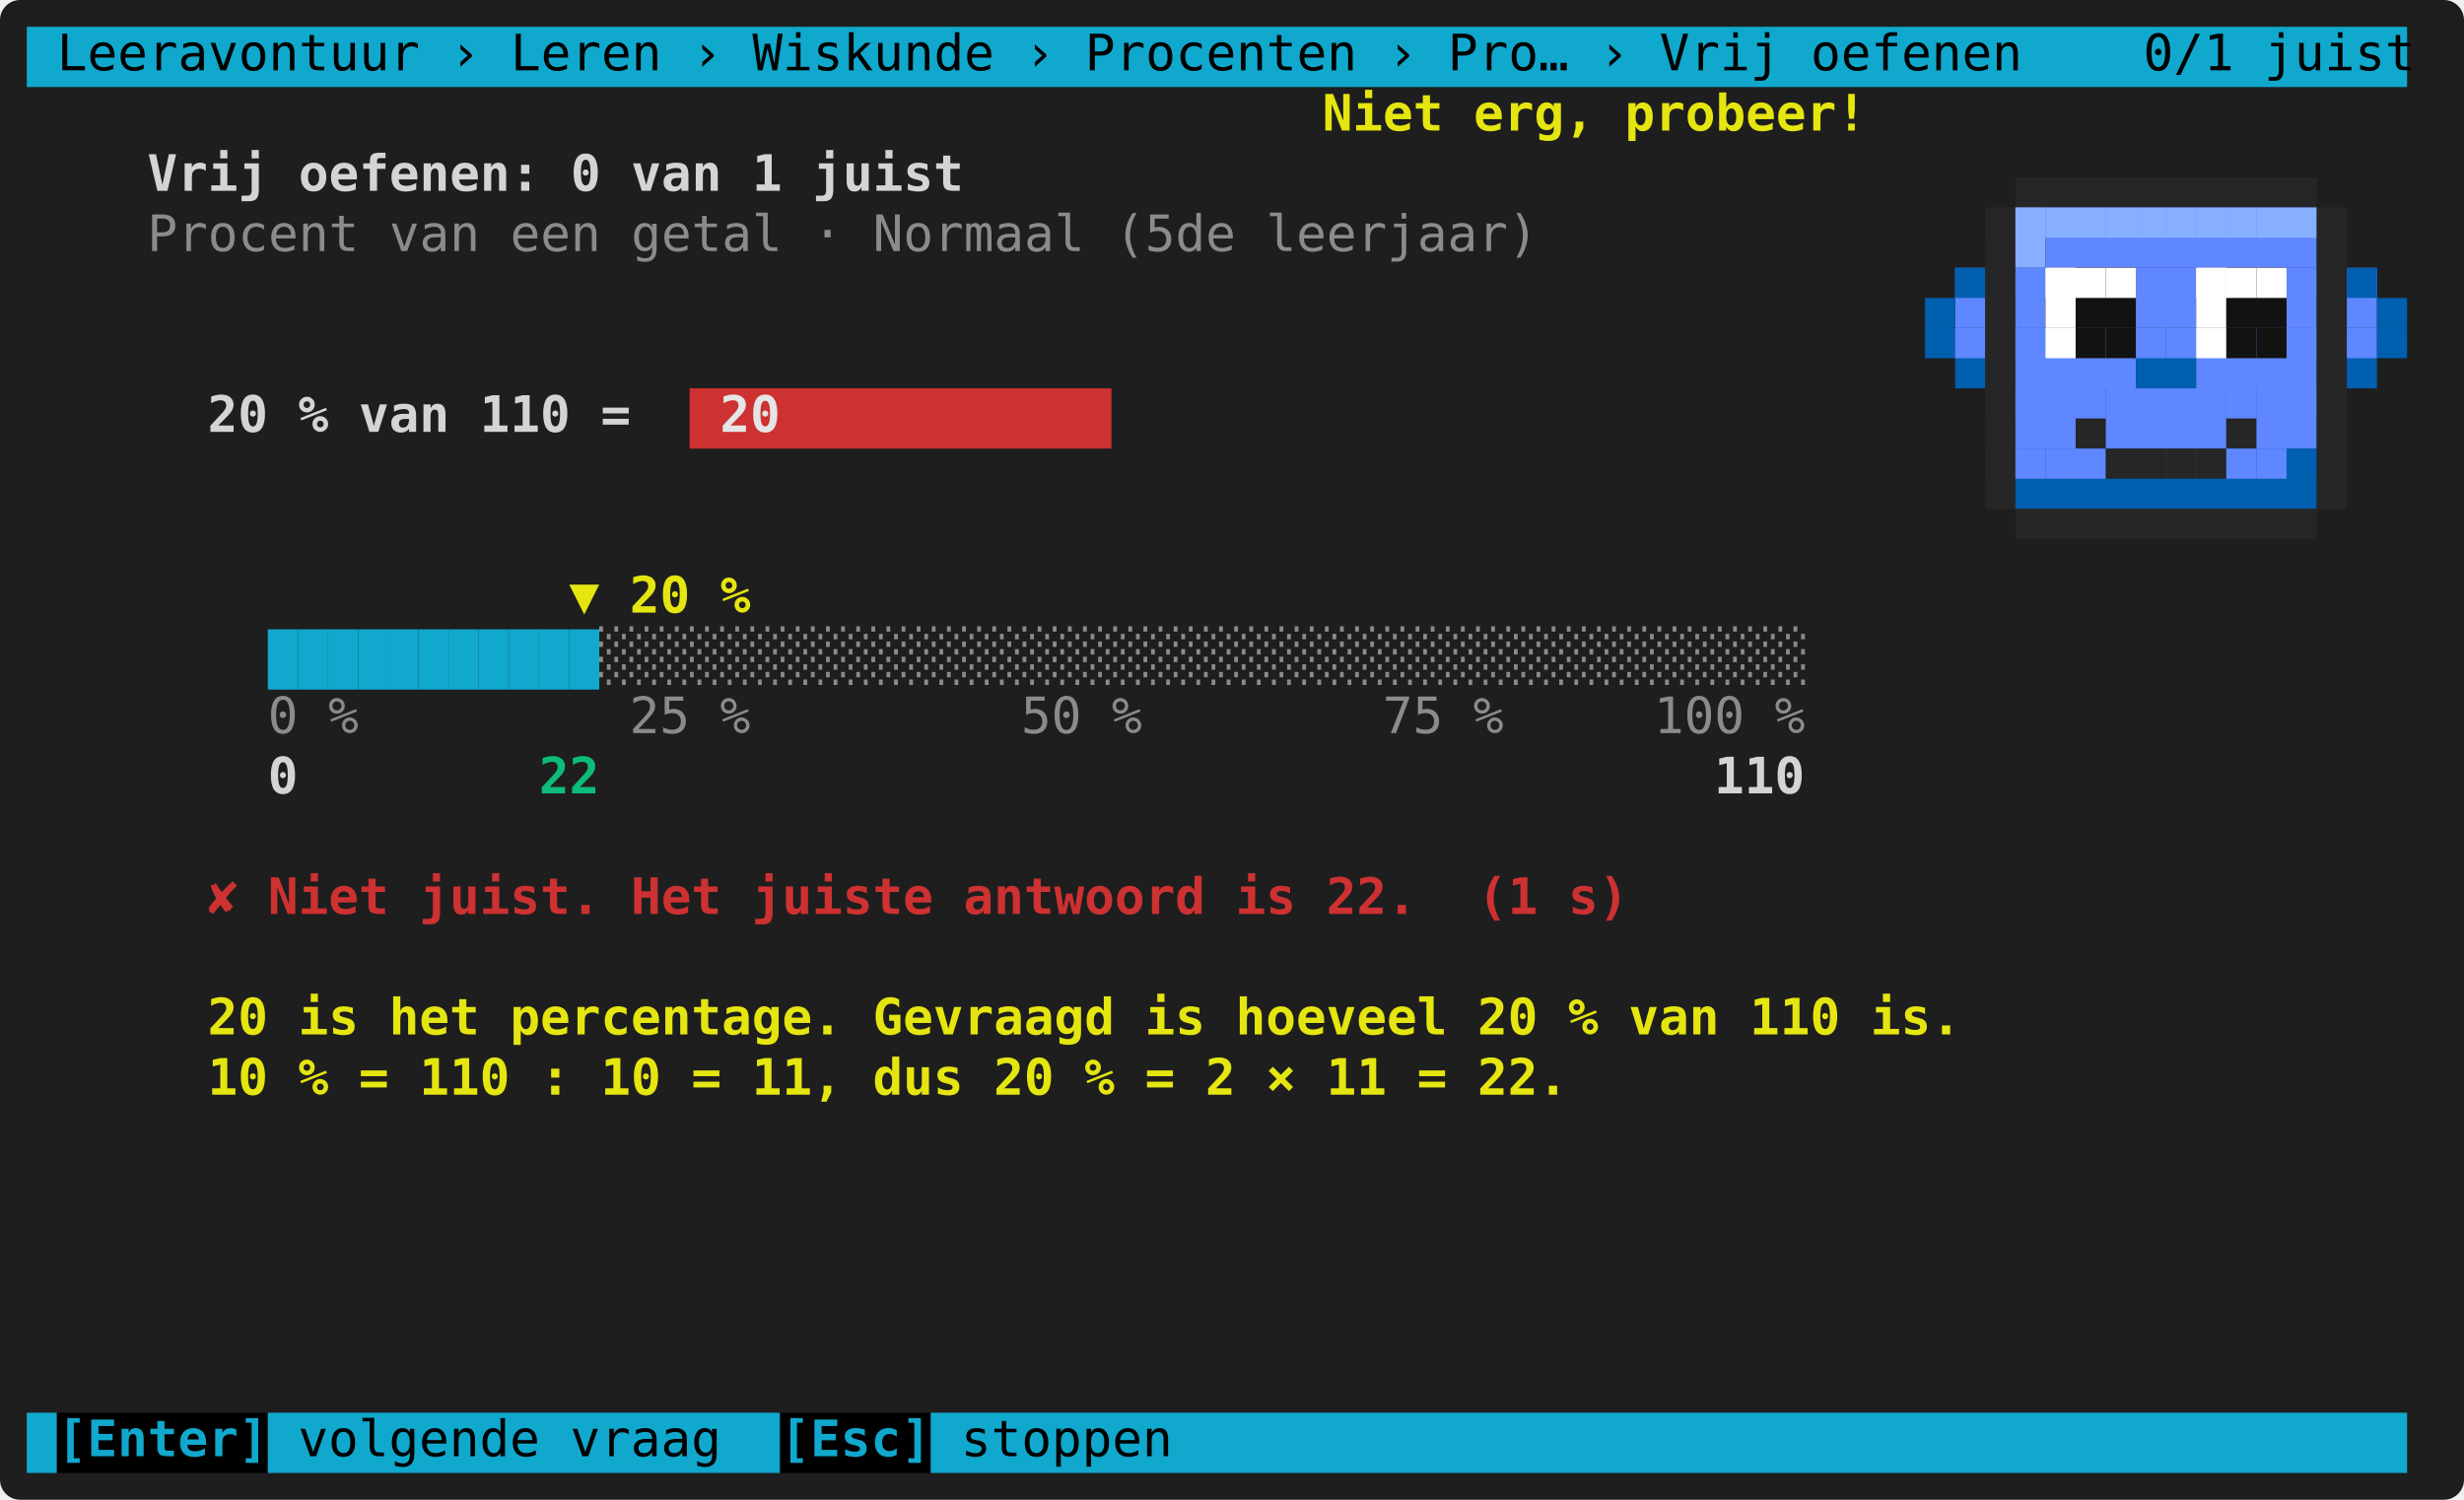
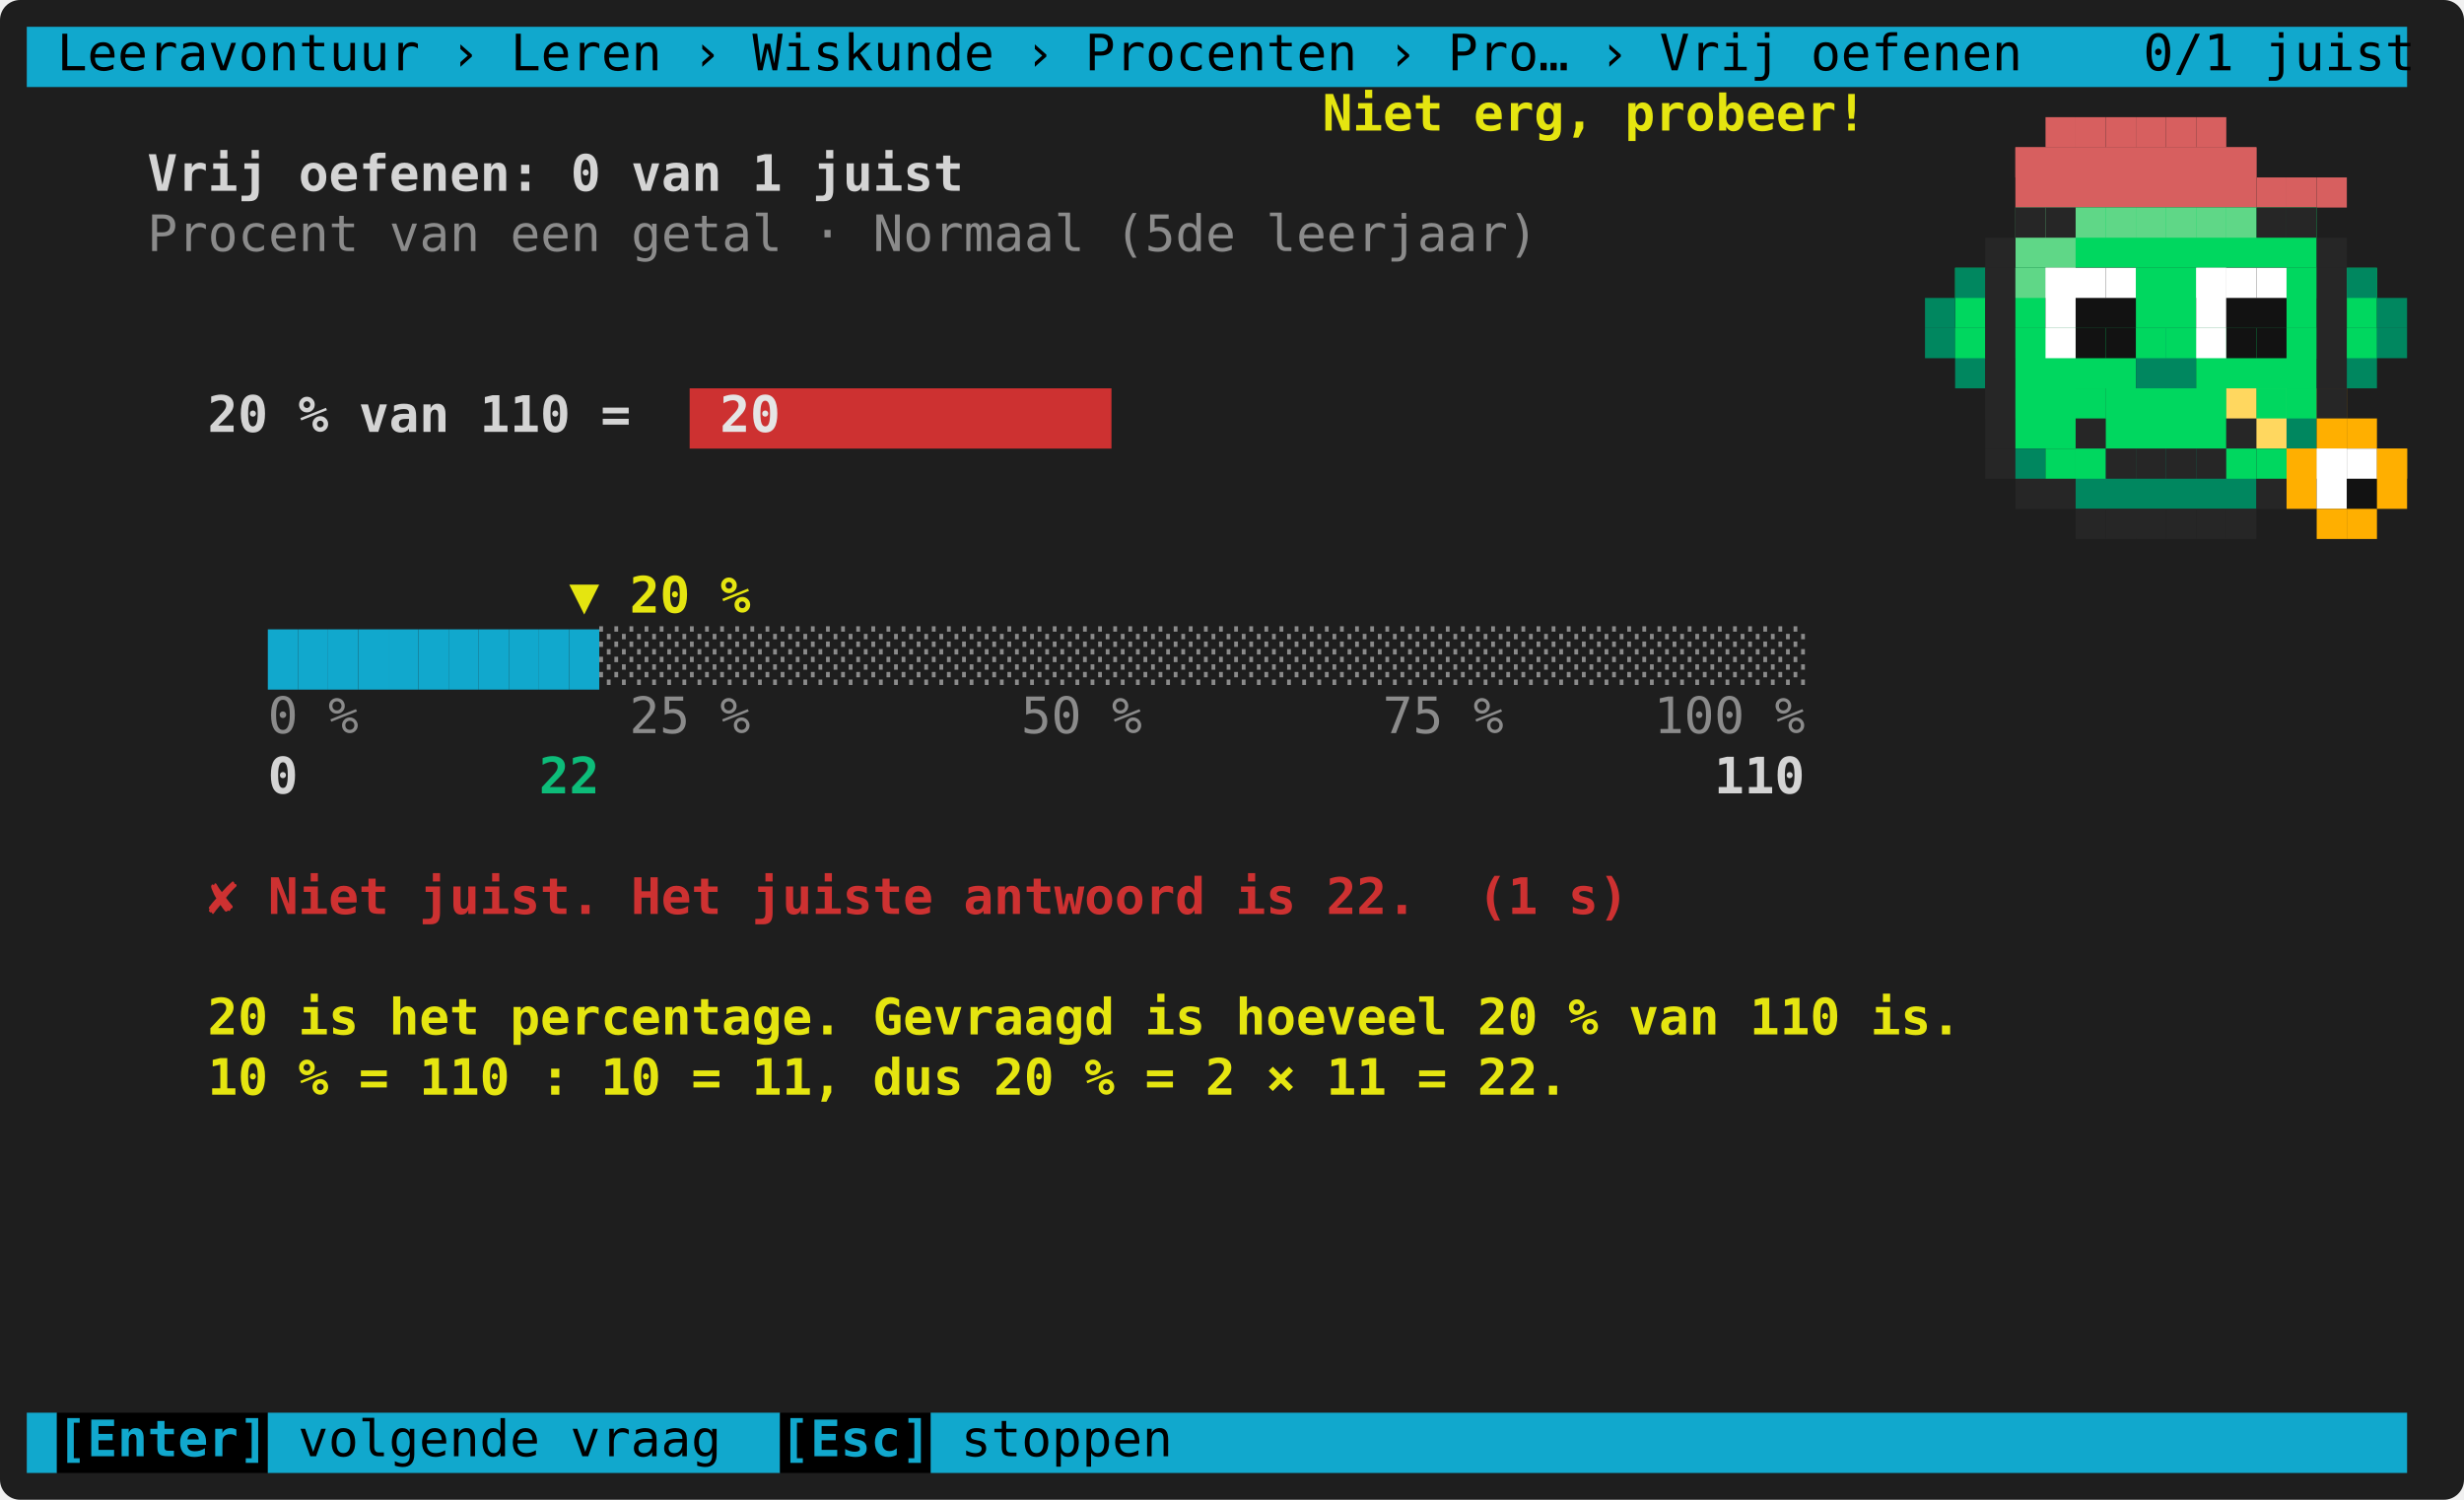
<svg xmlns="http://www.w3.org/2000/svg" width="736" height="448" viewBox="0 0 736 448" role="img" aria-label="Het percentage als antwoord gegeven">
  <rect width="736" height="448" rx="6" fill="#1e1e1e" />
  <g font-family="DejaVu Sans Mono, Menlo, Consolas, monospace" font-size="15">
    <rect x="8" y="8" width="711" height="18" fill="#11a8cd" />
    <text x="8" y="21" textLength="711" lengthAdjust="spacingAndGlyphs" xml:space="preserve" fill="#000000"> Leeravontuur › Leren › Wiskunde › Procenten › Pro… › Vrij oefenen    0/1 juist</text>
+     <rect x="611" y="35" width="9" height="9" fill="#d75f5f" />
+     <rect x="620" y="35" width="9" height="9" fill="#d75f5f" />
+     <rect x="629" y="35" width="9" height="9" fill="#d75f5f" />
+     <rect x="638" y="35" width="9" height="9" fill="#d75f5f" />
+     <rect x="647" y="35" width="9" height="9" fill="#d75f5f" />
+     <rect x="656" y="35" width="9" height="9" fill="#d75f5f" />
    <text x="395" y="39" textLength="162" lengthAdjust="spacingAndGlyphs" xml:space="preserve" fill="#e5e510" font-weight="bold">Niet erg, probeer!</text>
-     <rect x="602" y="53" width="9" height="9" fill="#262626" />
-     <rect x="611" y="53" width="9" height="9" fill="#262626" />
-     <rect x="620" y="53" width="9" height="9" fill="#262626" />
-     <rect x="629" y="53" width="9" height="9" fill="#262626" />
-     <rect x="638" y="53" width="9" height="9" fill="#262626" />
-     <rect x="647" y="53" width="9" height="9" fill="#262626" />
-     <rect x="656" y="53" width="9" height="9" fill="#262626" />
-     <rect x="665" y="53" width="9" height="9" fill="#262626" />
-     <rect x="674" y="53" width="9" height="9" fill="#262626" />
-     <rect x="683" y="53" width="9" height="9" fill="#262626" />
+     <rect x="602" y="44" width="72" height="18" fill="#d75f5f" />
+     <rect x="602" y="44" width="9" height="9" fill="#d75f5f" />
+     <rect x="611" y="44" width="9" height="9" fill="#d75f5f" />
+     <rect x="620" y="44" width="9" height="9" fill="#d75f5f" />
+     <rect x="629" y="44" width="9" height="9" fill="#d75f5f" />
+     <rect x="638" y="44" width="9" height="9" fill="#d75f5f" />
+     <rect x="647" y="44" width="9" height="9" fill="#d75f5f" />
+     <rect x="656" y="44" width="9" height="9" fill="#d75f5f" />
+     <rect x="665" y="44" width="9" height="9" fill="#d75f5f" />
+     <rect x="674" y="53" width="9" height="9" fill="#d75f5f" />
+     <rect x="683" y="53" width="9" height="9" fill="#d75f5f" />
+     <rect x="692" y="53" width="9" height="9" fill="#d75f5f" />
    <text x="44" y="57" textLength="243" lengthAdjust="spacingAndGlyphs" xml:space="preserve" fill="#d4d4d4" font-weight="bold">Vrij oefenen: 0 van 1 juist</text>
-     <rect x="593" y="62" width="9" height="18" fill="#262626" />
-     <rect x="602" y="62" width="9" height="18" fill="#87afff" />
-     <rect x="611" y="62" width="81" height="18" fill="#5f87ff" />
-     <rect x="692" y="62" width="9" height="18" fill="#262626" />
-     <rect x="593" y="62" width="9" height="9" fill="#262626" />
-     <rect x="602" y="62" width="9" height="9" fill="#87afff" />
-     <rect x="611" y="62" width="9" height="9" fill="#87afff" />
-     <rect x="620" y="62" width="9" height="9" fill="#87afff" />
-     <rect x="629" y="62" width="9" height="9" fill="#87afff" />
-     <rect x="638" y="62" width="9" height="9" fill="#87afff" />
-     <rect x="647" y="62" width="9" height="9" fill="#87afff" />
-     <rect x="656" y="62" width="9" height="9" fill="#87afff" />
-     <rect x="665" y="62" width="9" height="9" fill="#87afff" />
-     <rect x="674" y="62" width="9" height="9" fill="#87afff" />
-     <rect x="683" y="62" width="9" height="9" fill="#87afff" />
-     <rect x="692" y="62" width="9" height="9" fill="#262626" />
+     <rect x="602" y="62" width="18" height="18" fill="#5fd787" />
+     <rect x="620" y="62" width="72" height="18" fill="#00d75f" />
+     <rect x="593" y="71" width="9" height="9" fill="#262626" />
+     <rect x="602" y="62" width="9" height="9" fill="#262626" />
+     <rect x="611" y="62" width="9" height="9" fill="#262626" />
+     <rect x="620" y="62" width="9" height="9" fill="#5fd787" />
+     <rect x="629" y="62" width="9" height="9" fill="#5fd787" />
+     <rect x="638" y="62" width="9" height="9" fill="#5fd787" />
+     <rect x="647" y="62" width="9" height="9" fill="#5fd787" />
+     <rect x="656" y="62" width="9" height="9" fill="#5fd787" />
+     <rect x="665" y="62" width="9" height="9" fill="#5fd787" />
+     <rect x="674" y="62" width="9" height="9" fill="#262626" />
+     <rect x="683" y="62" width="9" height="9" fill="#262626" />
+     <rect x="692" y="71" width="9" height="9" fill="#262626" />
    <text x="44" y="75" textLength="414" lengthAdjust="spacingAndGlyphs" xml:space="preserve" fill="#d4d4d4" opacity="0.6">Procent van een getal · Normaal (5de leerjaar)</text>
-     <rect x="584" y="80" width="9" height="18" fill="#5f87ff" />
+     <rect x="584" y="80" width="9" height="18" fill="#00d75f" />
    <rect x="593" y="80" width="9" height="18" fill="#262626" />
-     <rect x="602" y="80" width="9" height="18" fill="#5f87ff" />
+     <rect x="602" y="80" width="9" height="18" fill="#00d75f" />
    <rect x="611" y="80" width="9" height="18" fill="#ffffff" />
    <rect x="620" y="80" width="18" height="18" fill="#121212" />
-     <rect x="638" y="80" width="18" height="18" fill="#5f87ff" />
+     <rect x="638" y="80" width="18" height="18" fill="#00d75f" />
    <rect x="656" y="80" width="9" height="18" fill="#ffffff" />
    <rect x="665" y="80" width="18" height="18" fill="#121212" />
-     <rect x="683" y="80" width="9" height="18" fill="#5f87ff" />
+     <rect x="683" y="80" width="9" height="18" fill="#00d75f" />
    <rect x="692" y="80" width="9" height="18" fill="#262626" />
-     <rect x="701" y="80" width="9" height="18" fill="#5f87ff" />
-     <rect x="575" y="89" width="9" height="9" fill="#005faf" />
-     <rect x="584" y="80" width="9" height="9" fill="#005faf" />
+     <rect x="701" y="80" width="9" height="18" fill="#00d75f" />
+     <rect x="575" y="89" width="9" height="9" fill="#00875f" />
+     <rect x="584" y="80" width="9" height="9" fill="#00875f" />
    <rect x="593" y="80" width="9" height="9" fill="#262626" />
-     <rect x="602" y="80" width="9" height="9" fill="#5f87ff" />
+     <rect x="602" y="80" width="9" height="9" fill="#5fd787" />
    <rect x="611" y="80" width="9" height="9" fill="#ffffff" />
    <rect x="620" y="80" width="9" height="9" fill="#ffffff" />
    <rect x="629" y="80" width="9" height="9" fill="#ffffff" />
-     <rect x="638" y="80" width="9" height="9" fill="#5f87ff" />
-     <rect x="647" y="80" width="9" height="9" fill="#5f87ff" />
+     <rect x="638" y="80" width="9" height="9" fill="#00d75f" />
+     <rect x="647" y="80" width="9" height="9" fill="#00d75f" />
    <rect x="656" y="80" width="9" height="9" fill="#ffffff" />
    <rect x="665" y="80" width="9" height="9" fill="#ffffff" />
    <rect x="674" y="80" width="9" height="9" fill="#ffffff" />
-     <rect x="683" y="80" width="9" height="9" fill="#5f87ff" />
+     <rect x="683" y="80" width="9" height="9" fill="#00d75f" />
    <rect x="692" y="80" width="9" height="9" fill="#262626" />
-     <rect x="701" y="80" width="9" height="9" fill="#005faf" />
-     <rect x="710" y="89" width="9" height="9" fill="#005faf" />
-     <rect x="584" y="98" width="9" height="18" fill="#005faf" />
+     <rect x="701" y="80" width="9" height="9" fill="#00875f" />
+     <rect x="710" y="89" width="9" height="9" fill="#00875f" />
+     <rect x="584" y="98" width="9" height="18" fill="#00875f" />
    <rect x="593" y="98" width="9" height="18" fill="#262626" />
-     <rect x="602" y="98" width="36" height="18" fill="#5f87ff" />
-     <rect x="638" y="98" width="18" height="18" fill="#005faf" />
-     <rect x="656" y="98" width="36" height="18" fill="#5f87ff" />
+     <rect x="602" y="98" width="36" height="18" fill="#00d75f" />
+     <rect x="638" y="98" width="18" height="18" fill="#00875f" />
+     <rect x="656" y="98" width="36" height="18" fill="#00d75f" />
    <rect x="692" y="98" width="9" height="18" fill="#262626" />
-     <rect x="701" y="98" width="9" height="18" fill="#005faf" />
-     <rect x="575" y="98" width="9" height="9" fill="#005faf" />
-     <rect x="584" y="98" width="9" height="9" fill="#5f87ff" />
+     <rect x="701" y="98" width="9" height="18" fill="#00875f" />
+     <rect x="575" y="98" width="9" height="9" fill="#00875f" />
+     <rect x="584" y="98" width="9" height="9" fill="#00d75f" />
    <rect x="593" y="98" width="9" height="9" fill="#262626" />
-     <rect x="602" y="98" width="9" height="9" fill="#5f87ff" />
+     <rect x="602" y="98" width="9" height="9" fill="#00d75f" />
    <rect x="611" y="98" width="9" height="9" fill="#ffffff" />
    <rect x="620" y="98" width="9" height="9" fill="#121212" />
    <rect x="629" y="98" width="9" height="9" fill="#121212" />
-     <rect x="638" y="98" width="9" height="9" fill="#5f87ff" />
-     <rect x="647" y="98" width="9" height="9" fill="#5f87ff" />
+     <rect x="638" y="98" width="9" height="9" fill="#00d75f" />
+     <rect x="647" y="98" width="9" height="9" fill="#00d75f" />
    <rect x="656" y="98" width="9" height="9" fill="#ffffff" />
    <rect x="665" y="98" width="9" height="9" fill="#121212" />
    <rect x="674" y="98" width="9" height="9" fill="#121212" />
-     <rect x="683" y="98" width="9" height="9" fill="#5f87ff" />
+     <rect x="683" y="98" width="9" height="9" fill="#00d75f" />
    <rect x="692" y="98" width="9" height="9" fill="#262626" />
-     <rect x="701" y="98" width="9" height="9" fill="#5f87ff" />
-     <rect x="710" y="98" width="9" height="9" fill="#005faf" />
+     <rect x="701" y="98" width="9" height="9" fill="#00d75f" />
+     <rect x="710" y="98" width="9" height="9" fill="#00875f" />
    <rect x="206" y="116" width="126" height="18" fill="#cd3131" />
    <rect x="593" y="116" width="9" height="18" fill="#262626" />
-     <rect x="602" y="116" width="18" height="18" fill="#5f87ff" />
+     <rect x="602" y="116" width="18" height="18" fill="#00d75f" />
    <rect x="620" y="116" width="9" height="18" fill="#262626" />
-     <rect x="629" y="116" width="36" height="18" fill="#5f87ff" />
+     <rect x="629" y="116" width="36" height="18" fill="#00d75f" />
    <rect x="665" y="116" width="9" height="18" fill="#262626" />
-     <rect x="674" y="116" width="18" height="18" fill="#5f87ff" />
-     <rect x="692" y="116" width="9" height="18" fill="#262626" />
+     <rect x="674" y="116" width="9" height="18" fill="#ffd75f" />
+     <rect x="683" y="116" width="9" height="18" fill="#00875f" />
+     <rect x="692" y="116" width="9" height="18" fill="#ffaf00" />
    <rect x="593" y="116" width="9" height="9" fill="#262626" />
-     <rect x="602" y="116" width="9" height="9" fill="#5f87ff" />
-     <rect x="611" y="116" width="9" height="9" fill="#5f87ff" />
-     <rect x="620" y="116" width="9" height="9" fill="#5f87ff" />
-     <rect x="629" y="116" width="9" height="9" fill="#5f87ff" />
-     <rect x="638" y="116" width="9" height="9" fill="#5f87ff" />
-     <rect x="647" y="116" width="9" height="9" fill="#5f87ff" />
-     <rect x="656" y="116" width="9" height="9" fill="#5f87ff" />
-     <rect x="665" y="116" width="9" height="9" fill="#5f87ff" />
-     <rect x="674" y="116" width="9" height="9" fill="#5f87ff" />
-     <rect x="683" y="116" width="9" height="9" fill="#5f87ff" />
+     <rect x="602" y="116" width="9" height="9" fill="#00d75f" />
+     <rect x="611" y="116" width="9" height="9" fill="#00d75f" />
+     <rect x="620" y="116" width="9" height="9" fill="#00d75f" />
+     <rect x="629" y="116" width="9" height="9" fill="#00d75f" />
+     <rect x="638" y="116" width="9" height="9" fill="#00d75f" />
+     <rect x="647" y="116" width="9" height="9" fill="#00d75f" />
+     <rect x="656" y="116" width="9" height="9" fill="#00d75f" />
+     <rect x="665" y="116" width="9" height="9" fill="#ffd75f" />
+     <rect x="674" y="116" width="9" height="9" fill="#00d75f" />
+     <rect x="683" y="116" width="9" height="9" fill="#00d75f" />
    <rect x="692" y="116" width="9" height="9" fill="#262626" />
+     <rect x="701" y="125" width="9" height="9" fill="#ffaf00" />
    <text x="62" y="129" textLength="144" lengthAdjust="spacingAndGlyphs" xml:space="preserve" fill="#d4d4d4" font-weight="bold">20 % van 110 =  </text>
    <text x="206" y="129" textLength="126" lengthAdjust="spacingAndGlyphs" xml:space="preserve" fill="#e5e5e5" font-weight="bold"> 20           </text>
-     <rect x="593" y="134" width="9" height="18" fill="#262626" />
-     <rect x="602" y="134" width="90" height="18" fill="#005faf" />
-     <rect x="692" y="134" width="9" height="18" fill="#262626" />
+     <rect x="602" y="134" width="18" height="18" fill="#262626" />
+     <rect x="620" y="134" width="54" height="18" fill="#00875f" />
+     <rect x="674" y="134" width="9" height="18" fill="#262626" />
+     <rect x="683" y="134" width="9" height="18" fill="#ffaf00" />
+     <rect x="692" y="134" width="9" height="18" fill="#ffffff" />
+     <rect x="701" y="134" width="9" height="18" fill="#121212" />
+     <rect x="710" y="134" width="9" height="18" fill="#ffaf00" />
    <rect x="593" y="134" width="9" height="9" fill="#262626" />
-     <rect x="602" y="134" width="9" height="9" fill="#5f87ff" />
-     <rect x="611" y="134" width="9" height="9" fill="#5f87ff" />
-     <rect x="620" y="134" width="9" height="9" fill="#5f87ff" />
+     <rect x="602" y="134" width="9" height="9" fill="#00875f" />
+     <rect x="611" y="134" width="9" height="9" fill="#00d75f" />
+     <rect x="620" y="134" width="9" height="9" fill="#00d75f" />
    <rect x="629" y="134" width="9" height="9" fill="#262626" />
    <rect x="638" y="134" width="9" height="9" fill="#262626" />
    <rect x="647" y="134" width="9" height="9" fill="#262626" />
    <rect x="656" y="134" width="9" height="9" fill="#262626" />
-     <rect x="665" y="134" width="9" height="9" fill="#5f87ff" />
-     <rect x="674" y="134" width="9" height="9" fill="#5f87ff" />
-     <rect x="683" y="134" width="9" height="9" fill="#005faf" />
-     <rect x="692" y="134" width="9" height="9" fill="#262626" />
-     <rect x="602" y="152" width="9" height="9" fill="#262626" />
-     <rect x="611" y="152" width="9" height="9" fill="#262626" />
+     <rect x="665" y="134" width="9" height="9" fill="#00d75f" />
+     <rect x="674" y="134" width="9" height="9" fill="#00d75f" />
+     <rect x="683" y="134" width="9" height="9" fill="#ffaf00" />
+     <rect x="692" y="134" width="9" height="9" fill="#ffffff" />
+     <rect x="701" y="134" width="9" height="9" fill="#ffffff" />
+     <rect x="710" y="134" width="9" height="9" fill="#ffaf00" />
    <rect x="620" y="152" width="9" height="9" fill="#262626" />
    <rect x="629" y="152" width="9" height="9" fill="#262626" />
    <rect x="638" y="152" width="9" height="9" fill="#262626" />
    <rect x="647" y="152" width="9" height="9" fill="#262626" />
    <rect x="656" y="152" width="9" height="9" fill="#262626" />
    <rect x="665" y="152" width="9" height="9" fill="#262626" />
-     <rect x="674" y="152" width="9" height="9" fill="#262626" />
-     <rect x="683" y="152" width="9" height="9" fill="#262626" />
+     <rect x="692" y="152" width="9" height="9" fill="#ffaf00" />
+     <rect x="701" y="152" width="9" height="9" fill="#ffaf00" />
    <text x="170" y="183" textLength="54" lengthAdjust="spacingAndGlyphs" xml:space="preserve" fill="#e5e510" font-weight="bold">▼ 20 %</text>
    <rect x="80" y="188" width="9" height="18" fill="#11a8cd" />
    <rect x="89" y="188" width="9" height="18" fill="#11a8cd" />
    <rect x="98" y="188" width="9" height="18" fill="#11a8cd" />
    <rect x="107" y="188" width="9" height="18" fill="#11a8cd" />
    <rect x="116" y="188" width="9" height="18" fill="#11a8cd" />
    <rect x="125" y="188" width="9" height="18" fill="#11a8cd" />
    <rect x="134" y="188" width="9" height="18" fill="#11a8cd" />
    <rect x="143" y="188" width="9" height="18" fill="#11a8cd" />
    <rect x="152" y="188" width="9" height="18" fill="#11a8cd" />
    <rect x="161" y="188" width="9" height="18" fill="#11a8cd" />
    <rect x="170" y="188" width="9" height="18" fill="#11a8cd" />
    <text x="179" y="201" textLength="360" lengthAdjust="spacingAndGlyphs" xml:space="preserve" fill="#d4d4d4" opacity="0.6">░░░░░░░░░░░░░░░░░░░░░░░░░░░░░░░░░░░░░░░░</text>
    <text x="80" y="219" textLength="27" lengthAdjust="spacingAndGlyphs" xml:space="preserve" fill="#d4d4d4" opacity="0.6">0 %</text>
    <text x="188" y="219" textLength="36" lengthAdjust="spacingAndGlyphs" xml:space="preserve" fill="#d4d4d4" opacity="0.6">25 %</text>
    <text x="305" y="219" textLength="36" lengthAdjust="spacingAndGlyphs" xml:space="preserve" fill="#d4d4d4" opacity="0.6">50 %</text>
    <text x="413" y="219" textLength="36" lengthAdjust="spacingAndGlyphs" xml:space="preserve" fill="#d4d4d4" opacity="0.6">75 %</text>
    <text x="494" y="219" textLength="45" lengthAdjust="spacingAndGlyphs" xml:space="preserve" fill="#d4d4d4" opacity="0.6">100 %</text>
    <text x="80" y="237" textLength="9" lengthAdjust="spacingAndGlyphs" xml:space="preserve" fill="#d4d4d4" font-weight="bold">0</text>
    <text x="161" y="237" textLength="18" lengthAdjust="spacingAndGlyphs" xml:space="preserve" fill="#0dbc79" font-weight="bold">22</text>
    <text x="512" y="237" textLength="27" lengthAdjust="spacingAndGlyphs" xml:space="preserve" fill="#d4d4d4" font-weight="bold">110</text>
    <text x="62" y="273" textLength="423" lengthAdjust="spacingAndGlyphs" xml:space="preserve" fill="#cd3131" font-weight="bold">✘ Niet juist. Het juiste antwoord is 22.  (1 s)</text>
    <text x="62" y="309" textLength="522" lengthAdjust="spacingAndGlyphs" xml:space="preserve" fill="#e5e510" font-weight="bold">20 is het percentage. Gevraagd is hoeveel 20 % van 110 is.</text>
    <text x="62" y="327" textLength="405" lengthAdjust="spacingAndGlyphs" xml:space="preserve" fill="#e5e510" font-weight="bold">10 % = 110 : 10 = 11, dus 20 % = 2 × 11 = 22.</text>
    <rect x="8" y="422" width="9" height="18" fill="#11a8cd" />
    <rect x="17" y="422" width="63" height="18" fill="#000000" />
    <rect x="80" y="422" width="153" height="18" fill="#11a8cd" />
    <rect x="233" y="422" width="45" height="18" fill="#000000" />
    <rect x="278" y="422" width="441" height="18" fill="#11a8cd" />
    <text x="17" y="435" textLength="63" lengthAdjust="spacingAndGlyphs" xml:space="preserve" fill="#11a8cd" font-weight="bold">[Enter]</text>
    <text x="80" y="435" textLength="153" lengthAdjust="spacingAndGlyphs" xml:space="preserve" fill="#000000"> volgende vraag  </text>
    <text x="233" y="435" textLength="45" lengthAdjust="spacingAndGlyphs" xml:space="preserve" fill="#11a8cd" font-weight="bold">[Esc]</text>
    <text x="278" y="435" textLength="441" lengthAdjust="spacingAndGlyphs" xml:space="preserve" fill="#000000"> stoppen                                         </text>
  </g>
</svg>
